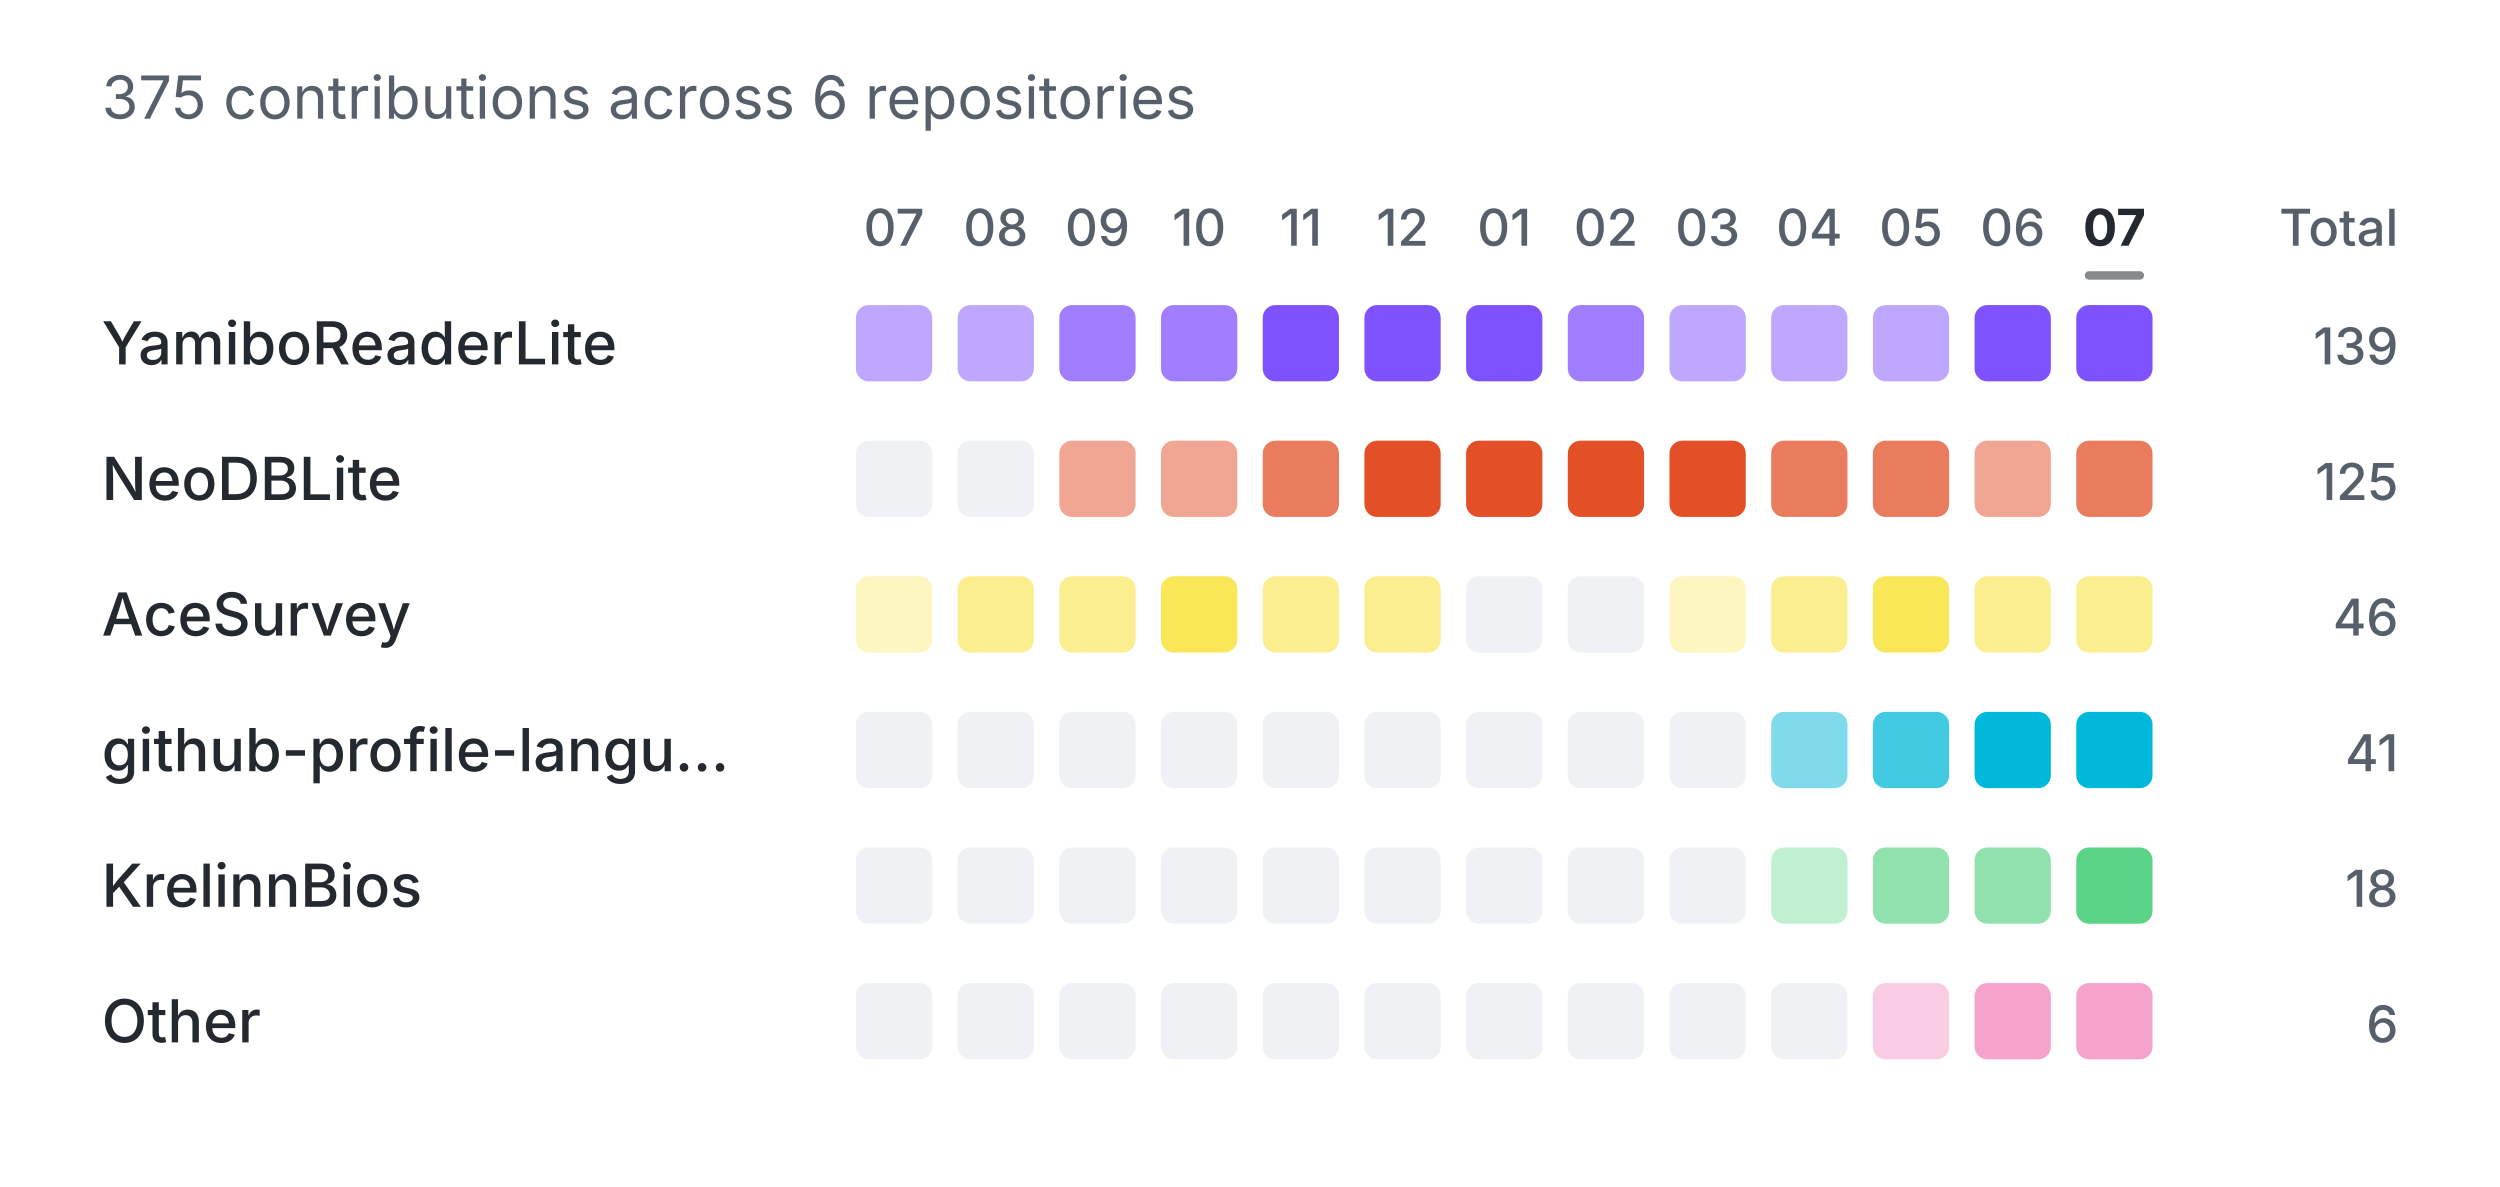
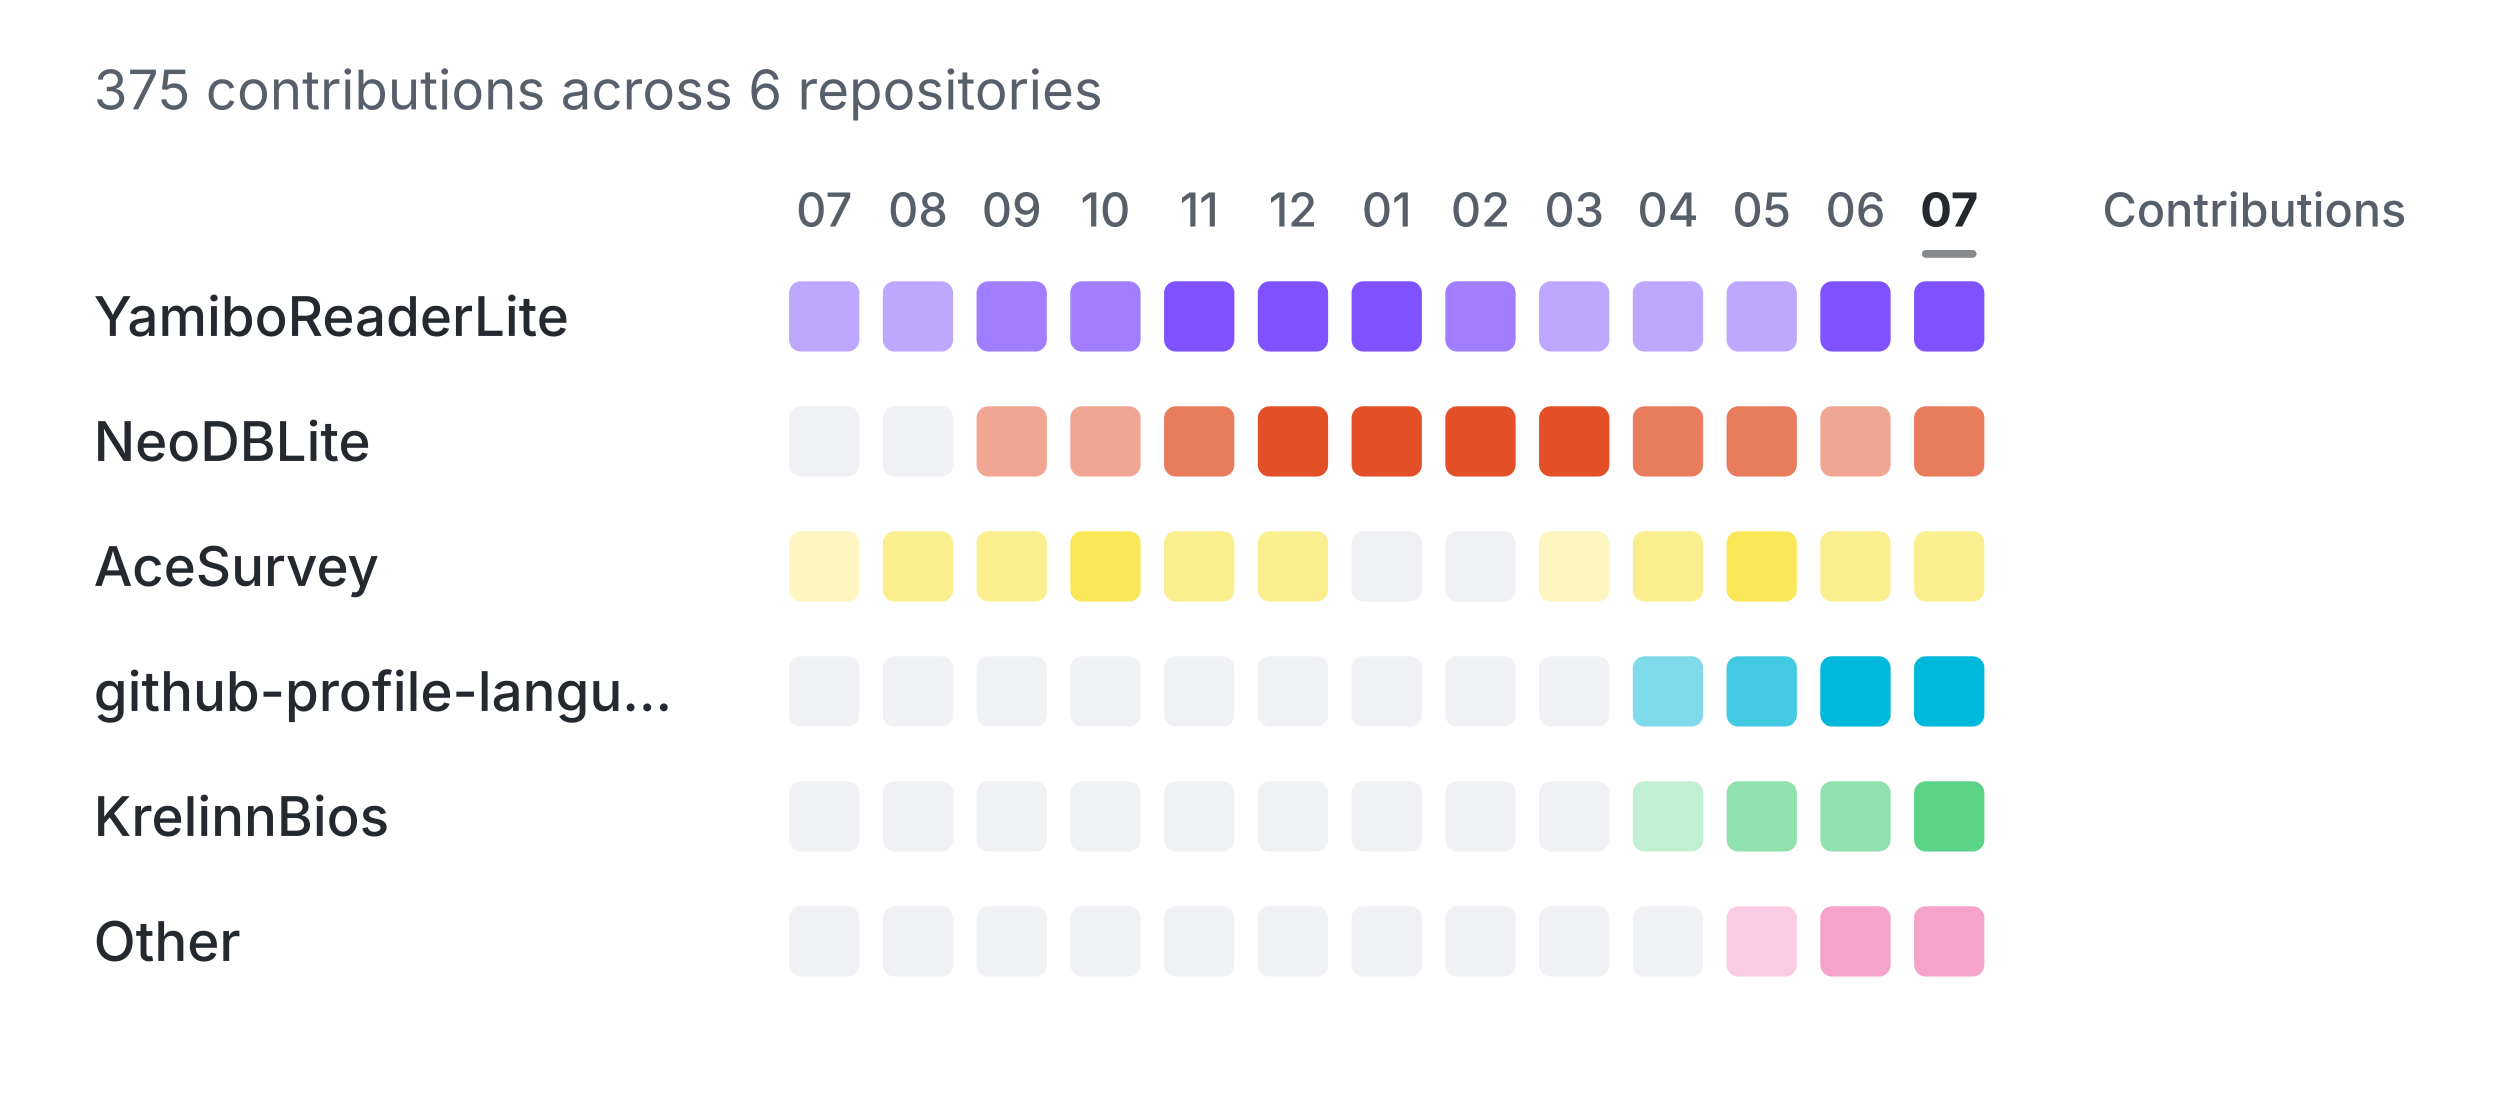
- <svg xmlns="http://www.w3.org/2000/svg" width="590" height="280" viewBox="0 0 590 280" role="img" aria-labelledby="title desc">
+ <svg xmlns="http://www.w3.org/2000/svg" width="640" height="280" viewBox="0 0 640 280" role="img" aria-labelledby="title desc">
  <style>
    .subtitle { fill: #57606a; font: 400 14px -apple-system, BlinkMacSystemFont, "Segoe UI", sans-serif; }
    .repo-label { fill: #24292f; font: 500 14px -apple-system, BlinkMacSystemFont, "Segoe UI", sans-serif; }
    .month, .total { fill: #57606a; font: 500 12px -apple-system, BlinkMacSystemFont, "Segoe UI", sans-serif; }
    .current-month { fill: #24292f; font-weight: 700; }
    .current-marker { fill: #24292f; opacity: 0.55; }
    .cell-empty { fill: #d0d7de; opacity: 0.34; }
    .level-1 { fill-opacity: 0.28; }
    .level-2 { fill-opacity: 0.50; }
    .level-3 { fill-opacity: 0.74; }
    .level-4 { fill-opacity: 1; }
    @media (prefers-color-scheme: dark) {
      .repo-label, .current-month { fill: #f0f6fc; }
      .subtitle, .month, .total { fill: #8b949e; }
      .current-marker { fill: #f0f6fc; }
      .cell-empty { fill: #30363d; opacity: 0.72; }
    }
  </style>
  <text class="subtitle" x="24" y="28">375 contributions across 6 repositories</text>
  <g aria-hidden="true">
    <text class="month" x="211.0" y="58" text-anchor="middle">07</text>
    <text class="month" x="235.0" y="58" text-anchor="middle">08</text>
    <text class="month" x="259.0" y="58" text-anchor="middle">09</text>
    <text class="month" x="283.0" y="58" text-anchor="middle">10</text>
    <text class="month" x="307.0" y="58" text-anchor="middle">11</text>
    <text class="month" x="331.0" y="58" text-anchor="middle">12</text>
    <text class="month" x="355.0" y="58" text-anchor="middle">01</text>
    <text class="month" x="379.0" y="58" text-anchor="middle">02</text>
    <text class="month" x="403.0" y="58" text-anchor="middle">03</text>
    <text class="month" x="427.0" y="58" text-anchor="middle">04</text>
    <text class="month" x="451.0" y="58" text-anchor="middle">05</text>
    <text class="month" x="475.0" y="58" text-anchor="middle">06</text>
    <text class="month current-month" x="499.0" y="58" text-anchor="middle">07</text>
    <rect class="current-marker" x="492.0" y="64" width="14" height="2" rx="1" />
-     <text class="month" x="566" y="58" text-anchor="end">Total</text>
+     <text class="month" x="616" y="58" text-anchor="end">Contributions</text>
    <text class="repo-label" x="24" y="86">YamiboReaderLite</text>
    <rect class="cell level-2" x="202" y="72" width="18" height="18" rx="3" fill="#7F52FF" />
    <rect class="cell level-2" x="226" y="72" width="18" height="18" rx="3" fill="#7F52FF" />
    <rect class="cell level-3" x="250" y="72" width="18" height="18" rx="3" fill="#7F52FF" />
    <rect class="cell level-3" x="274" y="72" width="18" height="18" rx="3" fill="#7F52FF" />
    <rect class="cell level-4" x="298" y="72" width="18" height="18" rx="3" fill="#7F52FF" />
    <rect class="cell level-4" x="322" y="72" width="18" height="18" rx="3" fill="#7F52FF" />
    <rect class="cell level-4" x="346" y="72" width="18" height="18" rx="3" fill="#7F52FF" />
    <rect class="cell level-3" x="370" y="72" width="18" height="18" rx="3" fill="#7F52FF" />
    <rect class="cell level-2" x="394" y="72" width="18" height="18" rx="3" fill="#7F52FF" />
    <rect class="cell level-2" x="418" y="72" width="18" height="18" rx="3" fill="#7F52FF" />
    <rect class="cell level-2" x="442" y="72" width="18" height="18" rx="3" fill="#7F52FF" />
    <rect class="cell level-4" x="466" y="72" width="18" height="18" rx="3" fill="#7F52FF" />
    <rect class="cell level-4" x="490" y="72" width="18" height="18" rx="3" fill="#7F52FF" />
-     <text class="total" x="566" y="86" text-anchor="end">139</text>
+     <text class="total" x="616" y="86" text-anchor="end" />
    <text class="repo-label" x="24" y="118">NeoDBLite</text>
    <rect class="cell-empty" x="202" y="104" width="18" height="18" rx="3" />
    <rect class="cell-empty" x="226" y="104" width="18" height="18" rx="3" />
    <rect class="cell level-2" x="250" y="104" width="18" height="18" rx="3" fill="#E34F26" />
    <rect class="cell level-2" x="274" y="104" width="18" height="18" rx="3" fill="#E34F26" />
    <rect class="cell level-3" x="298" y="104" width="18" height="18" rx="3" fill="#E34F26" />
    <rect class="cell level-4" x="322" y="104" width="18" height="18" rx="3" fill="#E34F26" />
    <rect class="cell level-4" x="346" y="104" width="18" height="18" rx="3" fill="#E34F26" />
    <rect class="cell level-4" x="370" y="104" width="18" height="18" rx="3" fill="#E34F26" />
    <rect class="cell level-4" x="394" y="104" width="18" height="18" rx="3" fill="#E34F26" />
    <rect class="cell level-3" x="418" y="104" width="18" height="18" rx="3" fill="#E34F26" />
    <rect class="cell level-3" x="442" y="104" width="18" height="18" rx="3" fill="#E34F26" />
    <rect class="cell level-2" x="466" y="104" width="18" height="18" rx="3" fill="#E34F26" />
    <rect class="cell level-3" x="490" y="104" width="18" height="18" rx="3" fill="#E34F26" />
-     <text class="total" x="566" y="118" text-anchor="end">125</text>
+     <text class="total" x="616" y="118" text-anchor="end" />
    <text class="repo-label" x="24" y="150">AceSurvey</text>
    <rect class="cell level-1" x="202" y="136" width="18" height="18" rx="3" fill="#F7DF1E" />
    <rect class="cell level-2" x="226" y="136" width="18" height="18" rx="3" fill="#F7DF1E" />
    <rect class="cell level-2" x="250" y="136" width="18" height="18" rx="3" fill="#F7DF1E" />
    <rect class="cell level-3" x="274" y="136" width="18" height="18" rx="3" fill="#F7DF1E" />
    <rect class="cell level-2" x="298" y="136" width="18" height="18" rx="3" fill="#F7DF1E" />
    <rect class="cell level-2" x="322" y="136" width="18" height="18" rx="3" fill="#F7DF1E" />
    <rect class="cell-empty" x="346" y="136" width="18" height="18" rx="3" />
    <rect class="cell-empty" x="370" y="136" width="18" height="18" rx="3" />
    <rect class="cell level-1" x="394" y="136" width="18" height="18" rx="3" fill="#F7DF1E" />
    <rect class="cell level-2" x="418" y="136" width="18" height="18" rx="3" fill="#F7DF1E" />
    <rect class="cell level-3" x="442" y="136" width="18" height="18" rx="3" fill="#F7DF1E" />
    <rect class="cell level-2" x="466" y="136" width="18" height="18" rx="3" fill="#F7DF1E" />
    <rect class="cell level-2" x="490" y="136" width="18" height="18" rx="3" fill="#F7DF1E" />
-     <text class="total" x="566" y="150" text-anchor="end">46</text>
+     <text class="total" x="616" y="150" text-anchor="end" />
    <text class="repo-label" x="24" y="182">github-profile-langu…</text>
    <rect class="cell-empty" x="202" y="168" width="18" height="18" rx="3" />
    <rect class="cell-empty" x="226" y="168" width="18" height="18" rx="3" />
    <rect class="cell-empty" x="250" y="168" width="18" height="18" rx="3" />
    <rect class="cell-empty" x="274" y="168" width="18" height="18" rx="3" />
    <rect class="cell-empty" x="298" y="168" width="18" height="18" rx="3" />
    <rect class="cell-empty" x="322" y="168" width="18" height="18" rx="3" />
    <rect class="cell-empty" x="346" y="168" width="18" height="18" rx="3" />
    <rect class="cell-empty" x="370" y="168" width="18" height="18" rx="3" />
    <rect class="cell-empty" x="394" y="168" width="18" height="18" rx="3" />
    <rect class="cell level-2" x="418" y="168" width="18" height="18" rx="3" fill="#00B8D9" />
    <rect class="cell level-3" x="442" y="168" width="18" height="18" rx="3" fill="#00B8D9" />
    <rect class="cell level-4" x="466" y="168" width="18" height="18" rx="3" fill="#00B8D9" />
    <rect class="cell level-4" x="490" y="168" width="18" height="18" rx="3" fill="#00B8D9" />
-     <text class="total" x="566" y="182" text-anchor="end">41</text>
+     <text class="total" x="616" y="182" text-anchor="end" />
    <text class="repo-label" x="24" y="214">KrelinnBios</text>
    <rect class="cell-empty" x="202" y="200" width="18" height="18" rx="3" />
    <rect class="cell-empty" x="226" y="200" width="18" height="18" rx="3" />
    <rect class="cell-empty" x="250" y="200" width="18" height="18" rx="3" />
    <rect class="cell-empty" x="274" y="200" width="18" height="18" rx="3" />
    <rect class="cell-empty" x="298" y="200" width="18" height="18" rx="3" />
    <rect class="cell-empty" x="322" y="200" width="18" height="18" rx="3" />
    <rect class="cell-empty" x="346" y="200" width="18" height="18" rx="3" />
    <rect class="cell-empty" x="370" y="200" width="18" height="18" rx="3" />
    <rect class="cell-empty" x="394" y="200" width="18" height="18" rx="3" />
    <rect class="cell level-1" x="418" y="200" width="18" height="18" rx="3" fill="#22C55E" />
    <rect class="cell level-2" x="442" y="200" width="18" height="18" rx="3" fill="#22C55E" />
    <rect class="cell level-2" x="466" y="200" width="18" height="18" rx="3" fill="#22C55E" />
    <rect class="cell level-3" x="490" y="200" width="18" height="18" rx="3" fill="#22C55E" />
-     <text class="total" x="566" y="214" text-anchor="end">18</text>
+     <text class="total" x="616" y="214" text-anchor="end" />
    <text class="repo-label" x="24" y="246">Other</text>
    <rect class="cell-empty" x="202" y="232" width="18" height="18" rx="3" />
    <rect class="cell-empty" x="226" y="232" width="18" height="18" rx="3" />
    <rect class="cell-empty" x="250" y="232" width="18" height="18" rx="3" />
    <rect class="cell-empty" x="274" y="232" width="18" height="18" rx="3" />
    <rect class="cell-empty" x="298" y="232" width="18" height="18" rx="3" />
    <rect class="cell-empty" x="322" y="232" width="18" height="18" rx="3" />
    <rect class="cell-empty" x="346" y="232" width="18" height="18" rx="3" />
    <rect class="cell-empty" x="370" y="232" width="18" height="18" rx="3" />
    <rect class="cell-empty" x="394" y="232" width="18" height="18" rx="3" />
    <rect class="cell-empty" x="418" y="232" width="18" height="18" rx="3" />
    <rect class="cell level-1" x="442" y="232" width="18" height="18" rx="3" fill="#EC4899" />
    <rect class="cell level-2" x="466" y="232" width="18" height="18" rx="3" fill="#EC4899" />
    <rect class="cell level-2" x="490" y="232" width="18" height="18" rx="3" fill="#EC4899" />
-     <text class="total" x="566" y="246" text-anchor="end">6</text>
+     <text class="total" x="616" y="246" text-anchor="end" />
  </g>
</svg>
